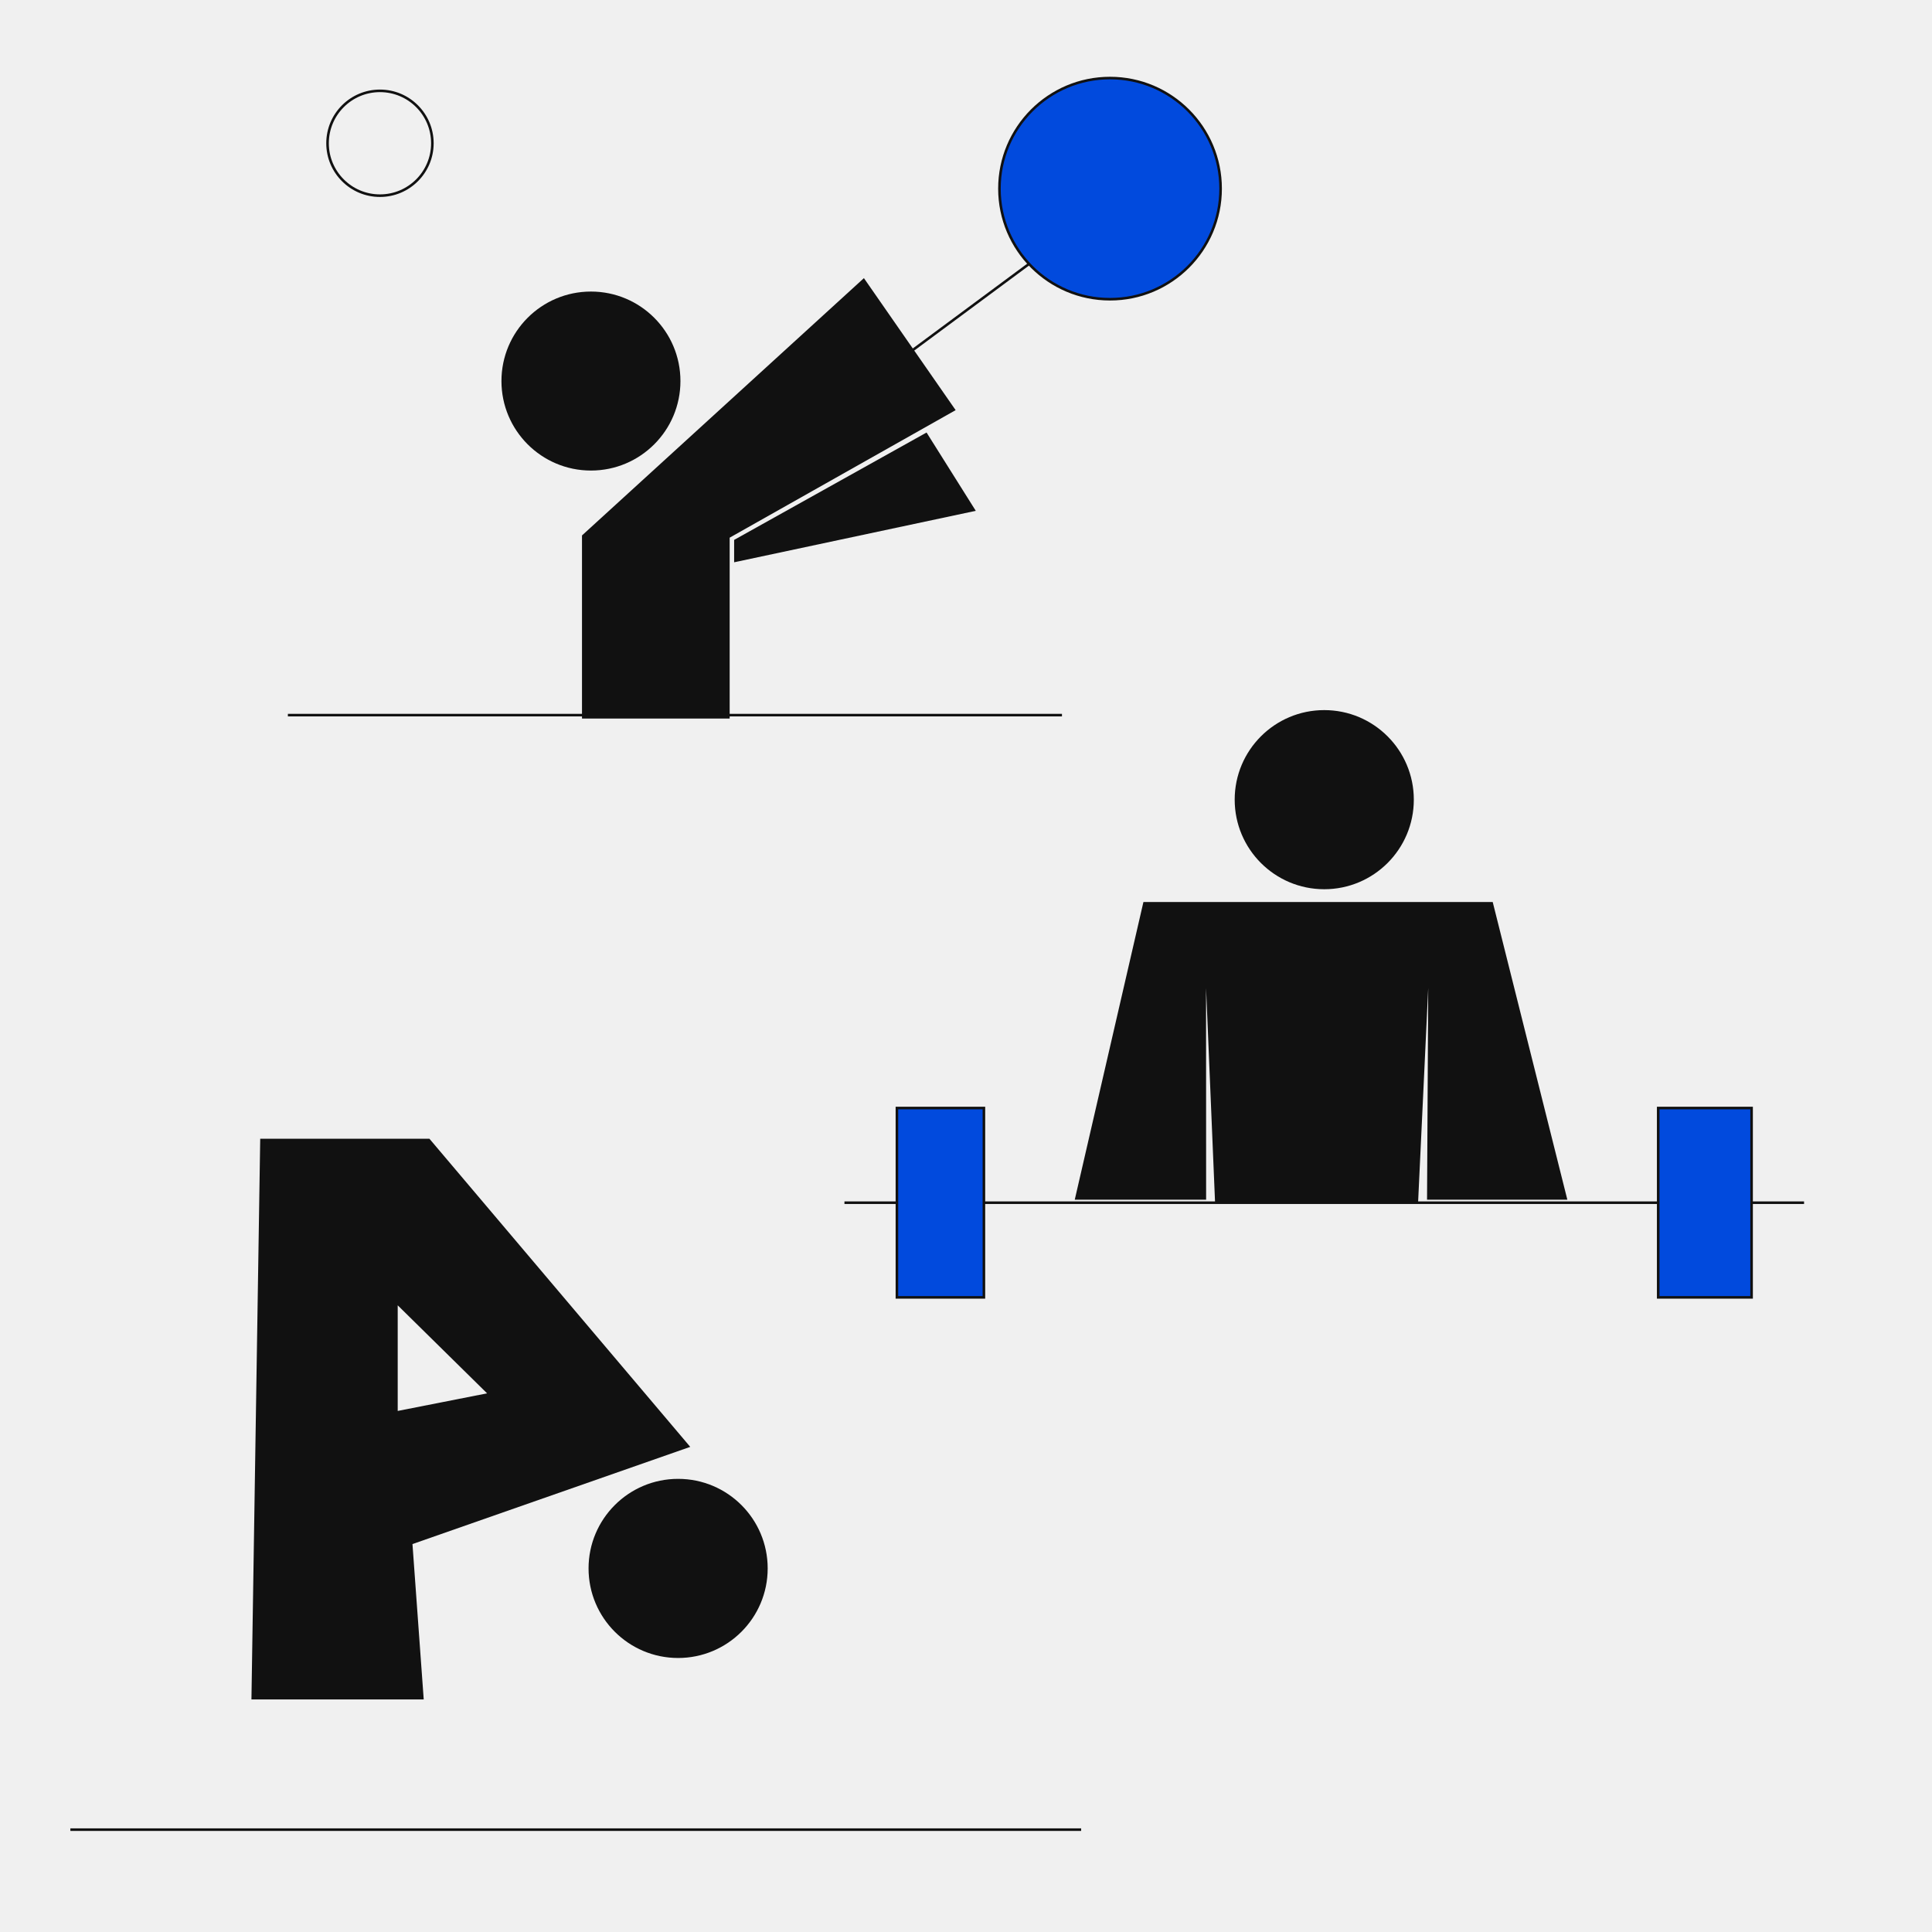
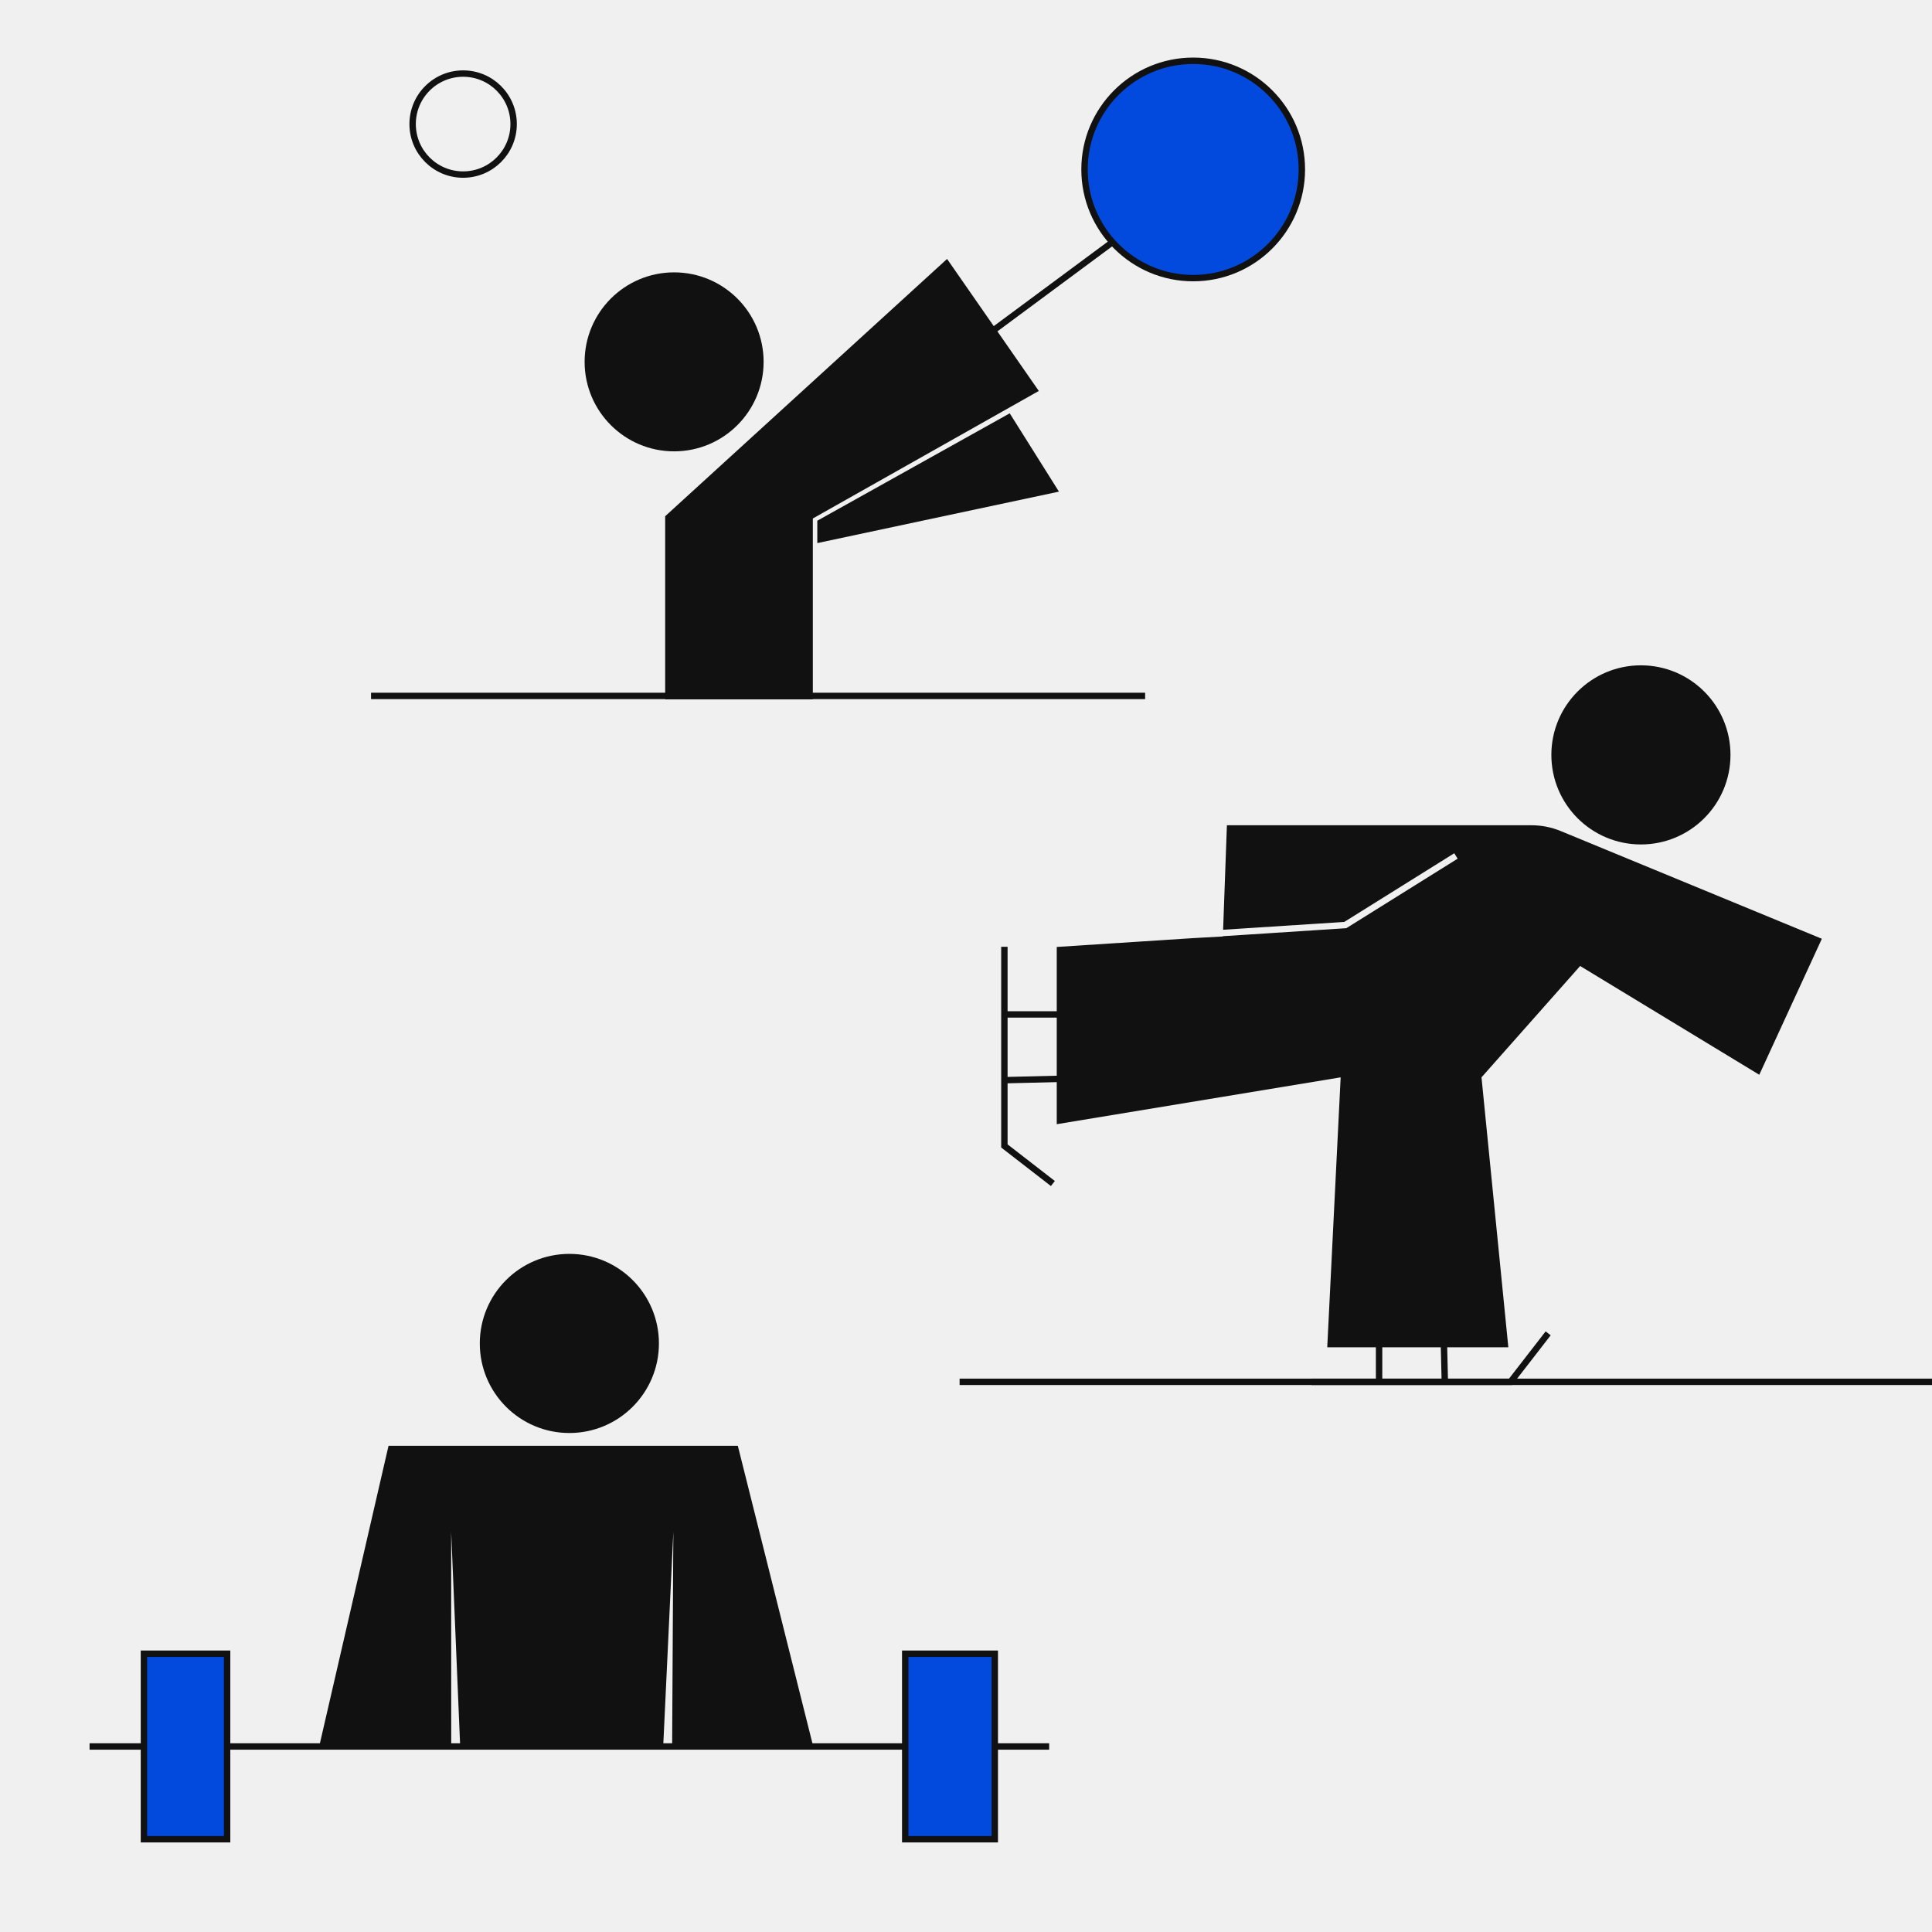
- <svg xmlns="http://www.w3.org/2000/svg" width="751" height="751" viewBox="0 0 751 751" fill="none">
-   <path d="M127.324 55.688C127.324 66.939 136.446 76.061 147.697 76.061C158.949 76.061 168.07 66.939 168.07 55.688C168.07 44.436 158.949 35.315 147.697 35.315C136.446 35.315 127.324 44.436 127.324 55.688Z" stroke="#111111" />
-   <path d="M226.232 208.131V279.312H283.633V209.001L371.473 159.428L335.815 108.115L226.232 208.131Z" fill="#111111" />
-   <path d="M379.301 198.565L360.167 168.125L285.372 209.871V218.568L379.301 198.565Z" fill="#111111" />
-   <ellipse cx="34.788" cy="34.788" rx="34.788" ry="34.788" transform="matrix(-1 0 0 1 264.498 113.333)" fill="#111111" />
-   <line y1="-0.5" x2="116.891" y2="-0.5" transform="matrix(-0.803557 0.595227 0.595228 0.803557 426.265 83.7627)" stroke="#111111" />
-   <path d="M388.499 73.326C388.499 97.067 407.744 116.312 431.484 116.312C455.224 116.312 474.47 97.067 474.47 73.326C474.47 49.586 455.224 30.341 431.484 30.341C407.744 30.341 388.499 49.586 388.499 73.326Z" fill="#014ADD" stroke="#111111" />
-   <path d="M412.802 277.978H111.904" stroke="#111111" />
-   <ellipse cx="514.759" cy="310.844" rx="34.815" ry="34.815" fill="#111111" />
-   <path d="M489.047 350.632H534.941H580.243L609.255 466.342H554.713L555.173 384.049L551.231 467.51H472.318L468.815 384.049L468.837 466.342H417.775L444.467 350.632H489.047Z" fill="#111111" />
-   <path d="M328.252 467.51L701.265 467.51" stroke="#111111" />
-   <rect x="348.646" y="430.708" width="33.815" height="73.603" fill="#014ADD" stroke="#111111" />
-   <rect x="644.57" y="430.708" width="36.301" height="73.603" fill="#014ADD" stroke="#111111" />
-   <ellipse cx="263.596" cy="609.671" rx="34.815" ry="34.815" fill="#111111" />
-   <path d="M27.355 711.212L420.262 711.212" stroke="#111111" />
-   <path fill-rule="evenodd" clip-rule="evenodd" d="M97.738 660.59H164.706L160.334 600.203L268.306 562.421L166.921 442.643H101.15L97.738 660.59ZM189.34 541.614L154.594 507.395V548.458L189.34 541.614Z" fill="#111111" />
+ <svg xmlns="http://www.w3.org/2000/svg" width="302" height="302" viewBox="0 0 302 302" fill="none">
+   <g clip-path="url(#clip0_2889_536)">
+     <circle cx="8.394" cy="8.394" r="7.894" transform="matrix(-1 0 0 1 80.7876 11)" stroke="#111111" />
+     <path d="M103.975 80.696V109.32H127.057V81.046L162.381 61.111L148.041 40.476L103.975 80.696Z" fill="#111111" />
+     <path d="M165.528 76.849L157.834 64.608L127.757 81.396V84.893L165.528 76.849Z" fill="#111111" />
+     <circle cx="13.989" cy="13.989" r="13.989" transform="matrix(-1 0 0 1 119.363 42.5746)" fill="#111111" />
+     <line y1="-0.5" x2="47.005" y2="-0.5" transform="matrix(-0.803557 0.595228 0.595228 0.803557 184.414 30.6837)" stroke="#111111" />
+     <circle cx="17.487" cy="17.487" r="16.987" transform="matrix(-1 0 0 1 204 9)" fill="#014ADD" stroke="#111111" />
+     <path d="M179 108.783H58" stroke="#111111" />
+     <circle cx="89" cy="210" r="14" fill="#111111" />
+     <path d="M78.66 226H97.116H115.333L127 272.53H105.067L105.252 239.438L103.667 273H71.933L70.525 239.438L70.533 272.53H50L60.733 226H78.66Z" fill="#111111" />
+     <path d="M14 273L164 273" stroke="#111111" />
+     <rect x="22.5" y="258.5" width="13" height="29" fill="#014ADD" stroke="#111111" />
+     <rect x="141.5" y="258.5" width="14" height="29" fill="#014ADD" stroke="#111111" />
+     <path d="M150 216L308 216" stroke="#111111" />
+     <path fill-rule="evenodd" clip-rule="evenodd" d="M284.782 146.744L243.968 129.907C242.517 129.308 240.962 129 239.392 129H191.784L191.19 145.336L210.132 144.109L227.32 133.376L227.85 134.224L210.554 145.024L210.448 145.091L210.322 145.099L191.154 146.341L191.152 146.383L186.487 146.643L165.185 148.023V175.728L209.565 168.405L207.468 210.6H235.774L231.58 168.405L247 151L275 168L284.782 146.744Z" fill="#111111" />
+     <circle cx="256.5" cy="118" r="14" fill="#111111" />
+     <path d="M157 148V158.571M164.579 185L157 179.127V168.849M157 158.571H167.737M157 158.571V168.849M157 168.849L169 168.556" stroke="#111111" />
+     <path d="M205 216L215.571 216M242 208.421L236.127 216L225.849 216M215.571 216L215.571 205.263M215.571 216L225.849 216M225.849 216L225.556 204" stroke="#111111" />
+   </g>
+   <defs>
+     <clipPath id="clip0_2889_536">
+       <rect width="302" height="302" fill="white" />
+     </clipPath>
+   </defs>
</svg>
